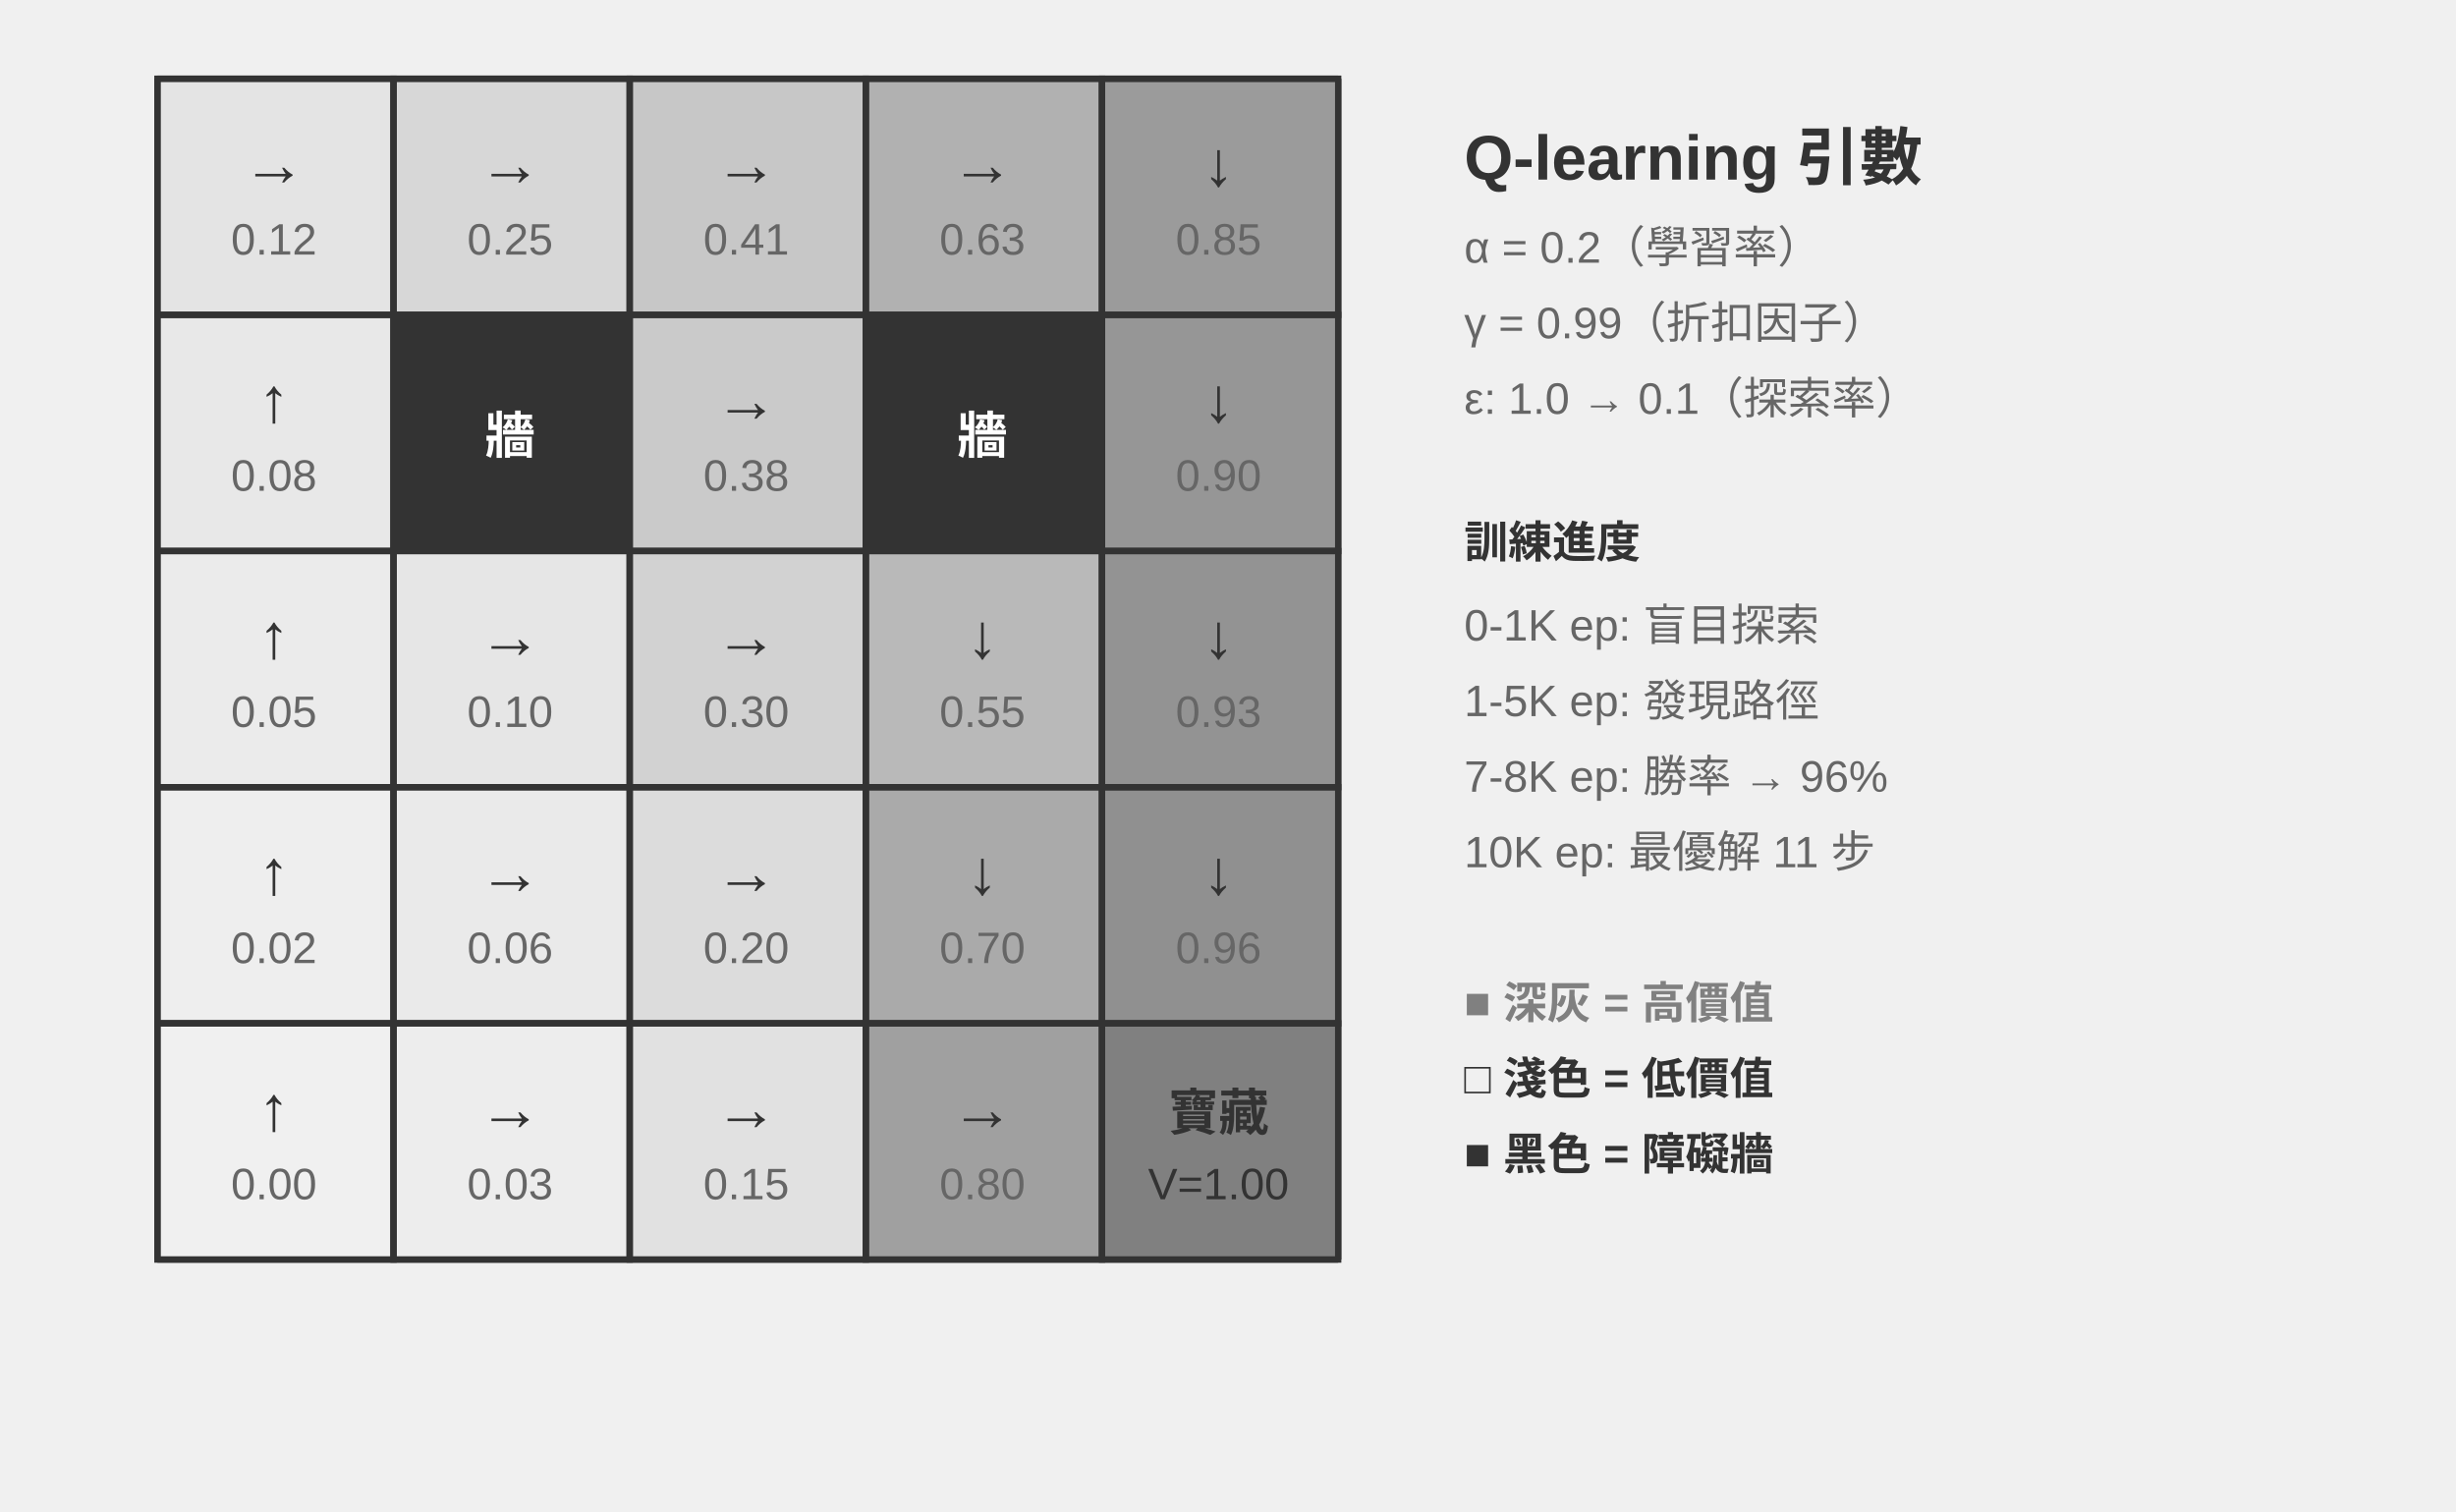
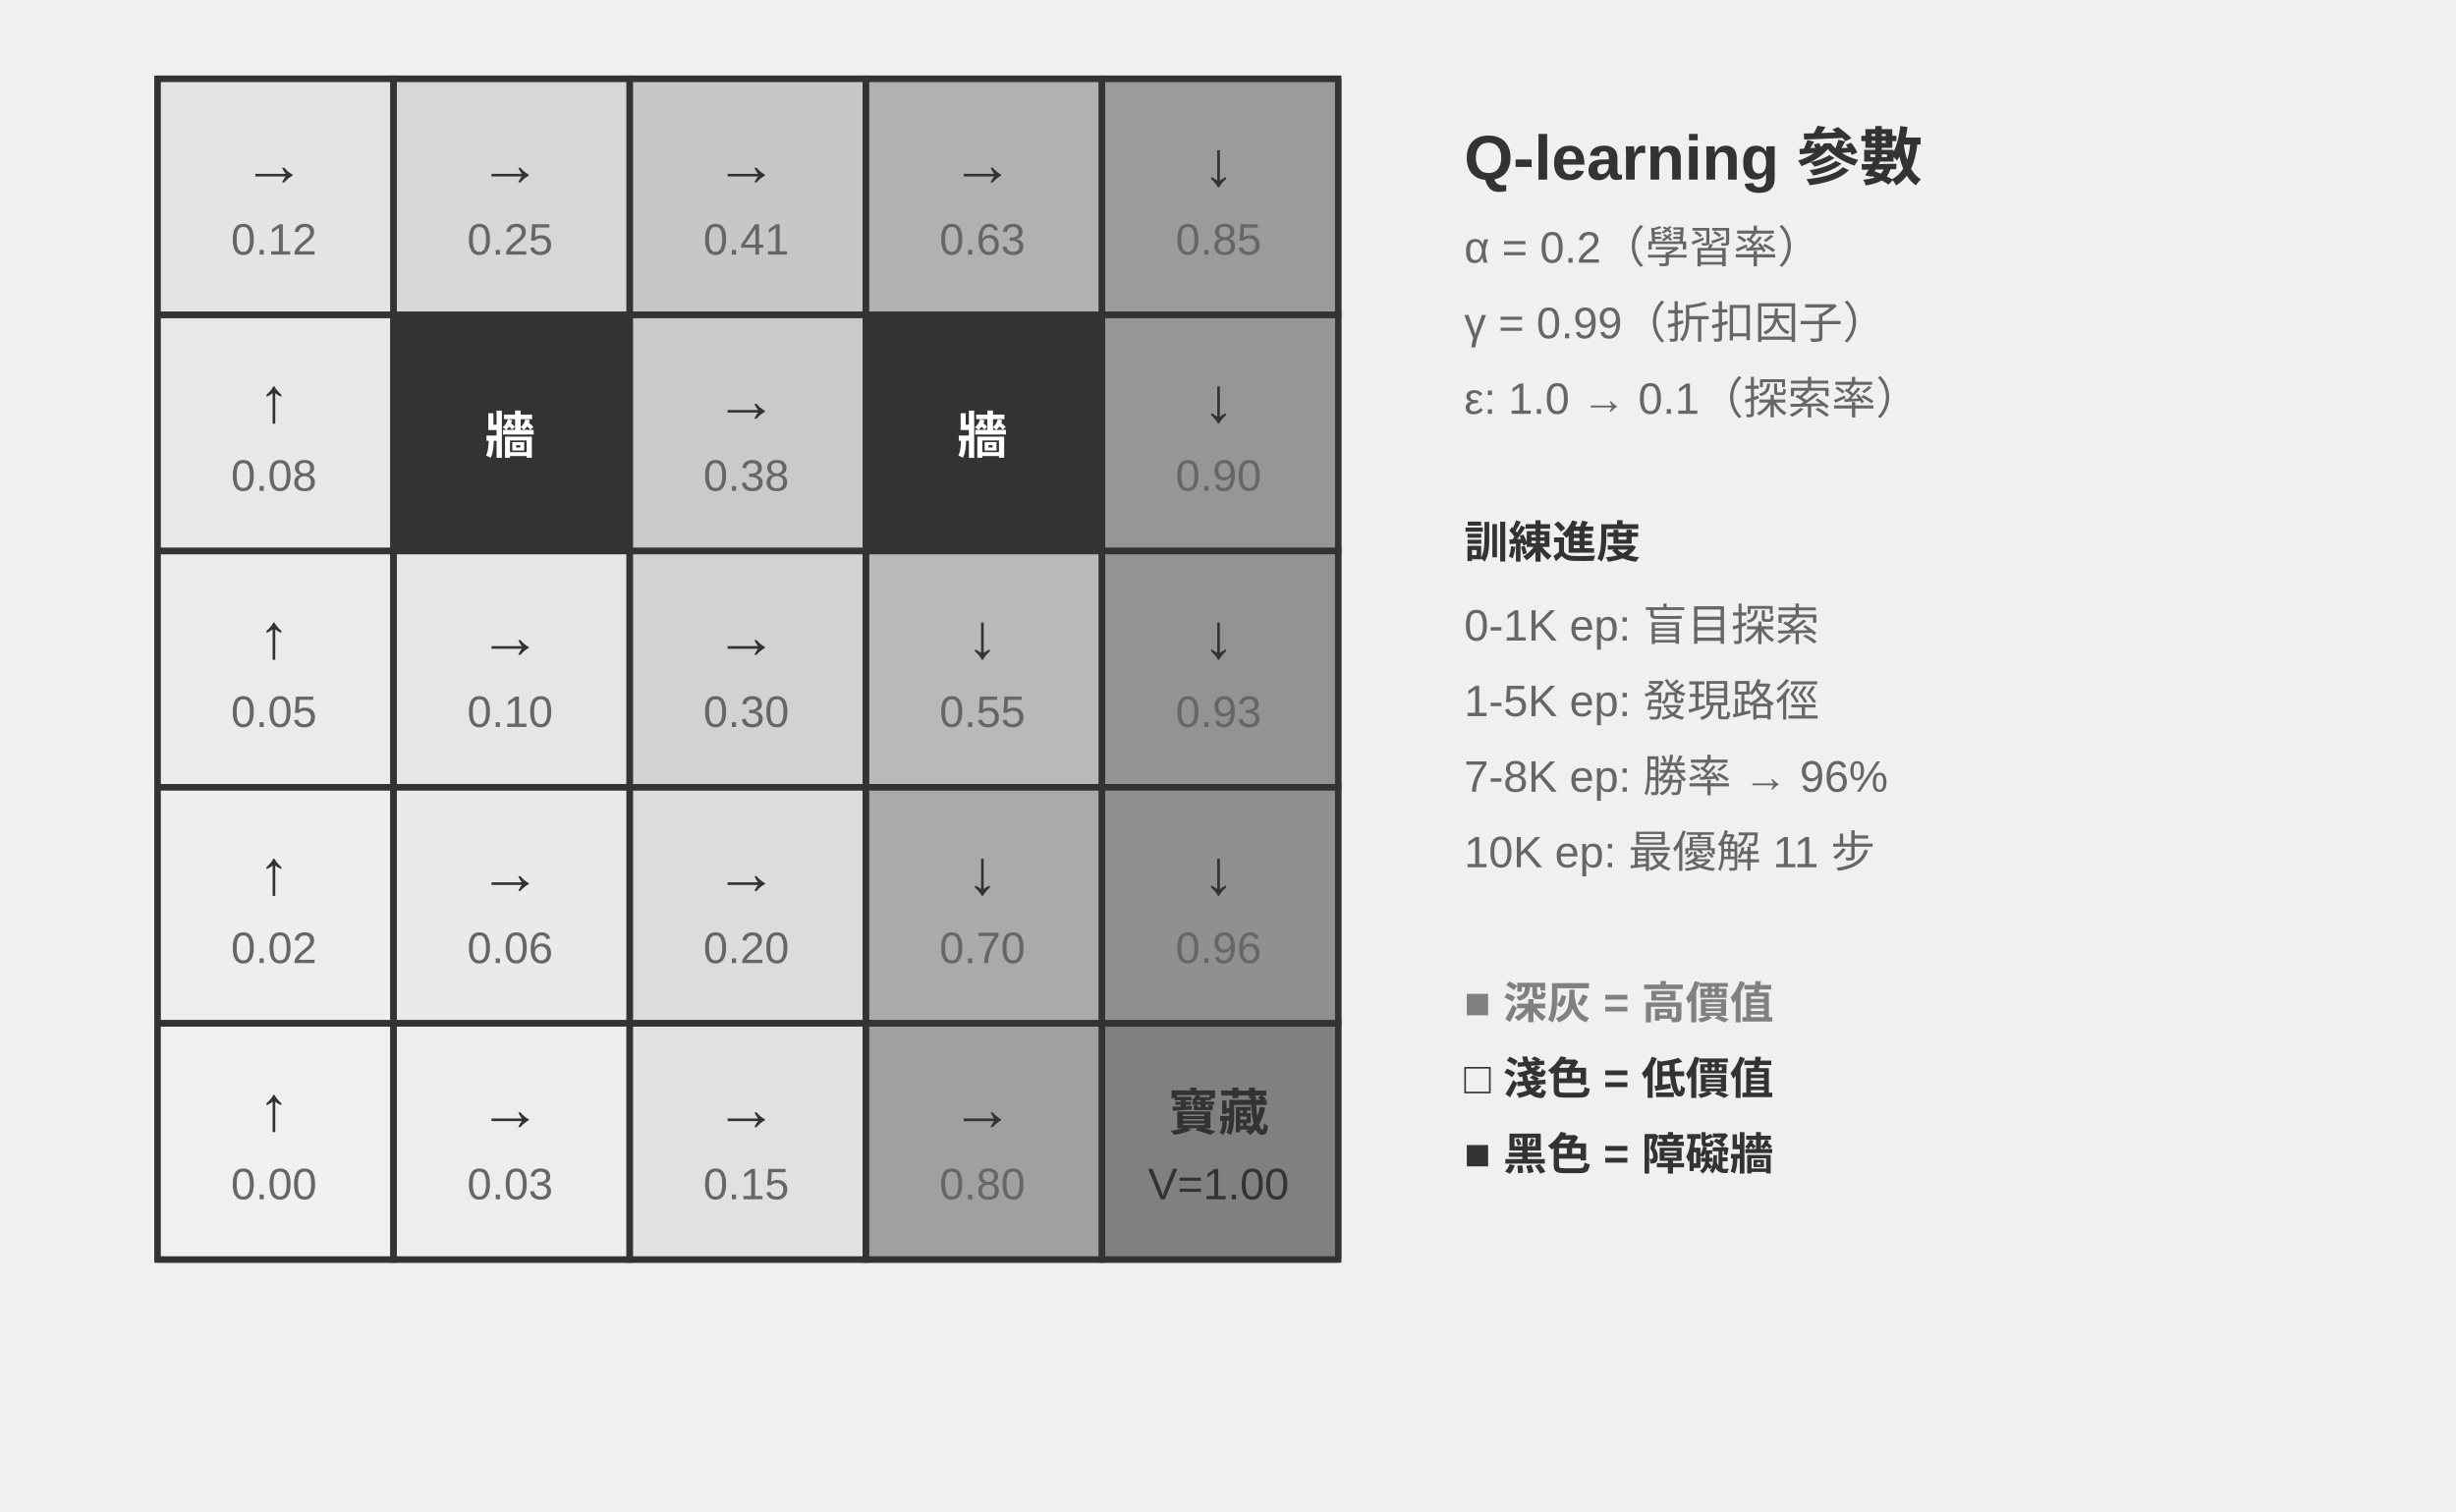
<svg xmlns="http://www.w3.org/2000/svg" viewBox="0 40 780 480" width="780" height="480" style="background:#ffffff">
  <defs>
    <marker id="ah" markerWidth="12" markerHeight="8" refX="12" refY="4" orient="auto">
      <polygon points="0 0, 12 4, 0 8" fill="#333333" />
    </marker>
    <marker id="ah-light" markerWidth="12" markerHeight="8" refX="12" refY="4" orient="auto">
      <polygon points="0 0, 12 4, 0 8" fill="#999999" />
    </marker>
  </defs>
  <rect x="50" y="65" width="75" height="75" rx="0" fill="#e4e4e4" stroke="#333333" stroke-width="2" />
  <text x="87" y="92" font-family="Arial, 'Helvetica Neue', Helvetica, 'PingFang SC', 'Microsoft YaHei', sans-serif" font-size="20" fill="#333333" text-anchor="middle" dominant-baseline="central" font-weight="normal">→</text>
  <text x="87" y="116" font-family="Arial, 'Helvetica Neue', Helvetica, 'PingFang SC', 'Microsoft YaHei', sans-serif" font-size="14" fill="#666666" text-anchor="middle" dominant-baseline="central" font-weight="normal">0.12</text>
  <rect x="125" y="65" width="75" height="75" rx="0" fill="#d7d7d7" stroke="#333333" stroke-width="2" />
  <text x="162" y="92" font-family="Arial, 'Helvetica Neue', Helvetica, 'PingFang SC', 'Microsoft YaHei', sans-serif" font-size="20" fill="#333333" text-anchor="middle" dominant-baseline="central" font-weight="normal">→</text>
  <text x="162" y="116" font-family="Arial, 'Helvetica Neue', Helvetica, 'PingFang SC', 'Microsoft YaHei', sans-serif" font-size="14" fill="#666666" text-anchor="middle" dominant-baseline="central" font-weight="normal">0.25</text>
  <rect x="200" y="65" width="75" height="75" rx="0" fill="#c7c7c7" stroke="#333333" stroke-width="2" />
  <text x="237" y="92" font-family="Arial, 'Helvetica Neue', Helvetica, 'PingFang SC', 'Microsoft YaHei', sans-serif" font-size="20" fill="#333333" text-anchor="middle" dominant-baseline="central" font-weight="normal">→</text>
  <text x="237" y="116" font-family="Arial, 'Helvetica Neue', Helvetica, 'PingFang SC', 'Microsoft YaHei', sans-serif" font-size="14" fill="#666666" text-anchor="middle" dominant-baseline="central" font-weight="normal">0.41</text>
  <rect x="275" y="65" width="75" height="75" rx="0" fill="#b1b1b1" stroke="#333333" stroke-width="2" />
  <text x="312" y="92" font-family="Arial, 'Helvetica Neue', Helvetica, 'PingFang SC', 'Microsoft YaHei', sans-serif" font-size="20" fill="#333333" text-anchor="middle" dominant-baseline="central" font-weight="normal">→</text>
  <text x="312" y="116" font-family="Arial, 'Helvetica Neue', Helvetica, 'PingFang SC', 'Microsoft YaHei', sans-serif" font-size="14" fill="#666666" text-anchor="middle" dominant-baseline="central" font-weight="normal">0.63</text>
  <rect x="350" y="65" width="75" height="75" rx="0" fill="#9b9b9b" stroke="#333333" stroke-width="2" />
  <text x="387" y="92" font-family="Arial, 'Helvetica Neue', Helvetica, 'PingFang SC', 'Microsoft YaHei', sans-serif" font-size="20" fill="#333333" text-anchor="middle" dominant-baseline="central" font-weight="normal">↓</text>
  <text x="387" y="116" font-family="Arial, 'Helvetica Neue', Helvetica, 'PingFang SC', 'Microsoft YaHei', sans-serif" font-size="14" fill="#666666" text-anchor="middle" dominant-baseline="central" font-weight="normal">0.85</text>
  <rect x="50" y="140" width="75" height="75" rx="0" fill="#e8e8e8" stroke="#333333" stroke-width="2" />
  <text x="87" y="167" font-family="Arial, 'Helvetica Neue', Helvetica, 'PingFang SC', 'Microsoft YaHei', sans-serif" font-size="20" fill="#333333" text-anchor="middle" dominant-baseline="central" font-weight="normal">↑</text>
  <text x="87" y="191" font-family="Arial, 'Helvetica Neue', Helvetica, 'PingFang SC', 'Microsoft YaHei', sans-serif" font-size="14" fill="#666666" text-anchor="middle" dominant-baseline="central" font-weight="normal">0.08</text>
  <rect x="125" y="140" width="75" height="75" rx="0" fill="#333333" stroke="#333333" stroke-width="2" />
  <text x="162" y="177" font-family="Arial, 'Helvetica Neue', Helvetica, 'PingFang SC', 'Microsoft YaHei', sans-serif" font-size="16" fill="#ffffff" text-anchor="middle" dominant-baseline="central" font-weight="bold">牆</text>
  <rect x="200" y="140" width="75" height="75" rx="0" fill="#cacaca" stroke="#333333" stroke-width="2" />
  <text x="237" y="167" font-family="Arial, 'Helvetica Neue', Helvetica, 'PingFang SC', 'Microsoft YaHei', sans-serif" font-size="20" fill="#333333" text-anchor="middle" dominant-baseline="central" font-weight="normal">→</text>
  <text x="237" y="191" font-family="Arial, 'Helvetica Neue', Helvetica, 'PingFang SC', 'Microsoft YaHei', sans-serif" font-size="14" fill="#666666" text-anchor="middle" dominant-baseline="central" font-weight="normal">0.38</text>
  <rect x="275" y="140" width="75" height="75" rx="0" fill="#333333" stroke="#333333" stroke-width="2" />
  <text x="312" y="177" font-family="Arial, 'Helvetica Neue', Helvetica, 'PingFang SC', 'Microsoft YaHei', sans-serif" font-size="16" fill="#ffffff" text-anchor="middle" dominant-baseline="central" font-weight="bold">牆</text>
  <rect x="350" y="140" width="75" height="75" rx="0" fill="#969696" stroke="#333333" stroke-width="2" />
  <text x="387" y="167" font-family="Arial, 'Helvetica Neue', Helvetica, 'PingFang SC', 'Microsoft YaHei', sans-serif" font-size="20" fill="#333333" text-anchor="middle" dominant-baseline="central" font-weight="normal">↓</text>
  <text x="387" y="191" font-family="Arial, 'Helvetica Neue', Helvetica, 'PingFang SC', 'Microsoft YaHei', sans-serif" font-size="14" fill="#666666" text-anchor="middle" dominant-baseline="central" font-weight="normal">0.90</text>
  <rect x="50" y="215" width="75" height="75" rx="0" fill="#ebebeb" stroke="#333333" stroke-width="2" />
  <text x="87" y="242" font-family="Arial, 'Helvetica Neue', Helvetica, 'PingFang SC', 'Microsoft YaHei', sans-serif" font-size="20" fill="#333333" text-anchor="middle" dominant-baseline="central" font-weight="normal">↑</text>
  <text x="87" y="266" font-family="Arial, 'Helvetica Neue', Helvetica, 'PingFang SC', 'Microsoft YaHei', sans-serif" font-size="14" fill="#666666" text-anchor="middle" dominant-baseline="central" font-weight="normal">0.05</text>
  <rect x="125" y="215" width="75" height="75" rx="0" fill="#e6e6e6" stroke="#333333" stroke-width="2" />
  <text x="162" y="242" font-family="Arial, 'Helvetica Neue', Helvetica, 'PingFang SC', 'Microsoft YaHei', sans-serif" font-size="20" fill="#333333" text-anchor="middle" dominant-baseline="central" font-weight="normal">→</text>
  <text x="162" y="266" font-family="Arial, 'Helvetica Neue', Helvetica, 'PingFang SC', 'Microsoft YaHei', sans-serif" font-size="14" fill="#666666" text-anchor="middle" dominant-baseline="central" font-weight="normal">0.10</text>
  <rect x="200" y="215" width="75" height="75" rx="0" fill="#d2d2d2" stroke="#333333" stroke-width="2" />
  <text x="237" y="242" font-family="Arial, 'Helvetica Neue', Helvetica, 'PingFang SC', 'Microsoft YaHei', sans-serif" font-size="20" fill="#333333" text-anchor="middle" dominant-baseline="central" font-weight="normal">→</text>
  <text x="237" y="266" font-family="Arial, 'Helvetica Neue', Helvetica, 'PingFang SC', 'Microsoft YaHei', sans-serif" font-size="14" fill="#666666" text-anchor="middle" dominant-baseline="central" font-weight="normal">0.30</text>
  <rect x="275" y="215" width="75" height="75" rx="0" fill="#b9b9b9" stroke="#333333" stroke-width="2" />
  <text x="312" y="242" font-family="Arial, 'Helvetica Neue', Helvetica, 'PingFang SC', 'Microsoft YaHei', sans-serif" font-size="20" fill="#333333" text-anchor="middle" dominant-baseline="central" font-weight="normal">↓</text>
  <text x="312" y="266" font-family="Arial, 'Helvetica Neue', Helvetica, 'PingFang SC', 'Microsoft YaHei', sans-serif" font-size="14" fill="#666666" text-anchor="middle" dominant-baseline="central" font-weight="normal">0.55</text>
  <rect x="350" y="215" width="75" height="75" rx="0" fill="#939393" stroke="#333333" stroke-width="2" />
  <text x="387" y="242" font-family="Arial, 'Helvetica Neue', Helvetica, 'PingFang SC', 'Microsoft YaHei', sans-serif" font-size="20" fill="#333333" text-anchor="middle" dominant-baseline="central" font-weight="normal">↓</text>
  <text x="387" y="266" font-family="Arial, 'Helvetica Neue', Helvetica, 'PingFang SC', 'Microsoft YaHei', sans-serif" font-size="14" fill="#666666" text-anchor="middle" dominant-baseline="central" font-weight="normal">0.93</text>
  <rect x="50" y="290" width="75" height="75" rx="0" fill="#eeeeee" stroke="#333333" stroke-width="2" />
  <text x="87" y="317" font-family="Arial, 'Helvetica Neue', Helvetica, 'PingFang SC', 'Microsoft YaHei', sans-serif" font-size="20" fill="#333333" text-anchor="middle" dominant-baseline="central" font-weight="normal">↑</text>
  <text x="87" y="341" font-family="Arial, 'Helvetica Neue', Helvetica, 'PingFang SC', 'Microsoft YaHei', sans-serif" font-size="14" fill="#666666" text-anchor="middle" dominant-baseline="central" font-weight="normal">0.02</text>
  <rect x="125" y="290" width="75" height="75" rx="0" fill="#eaeaea" stroke="#333333" stroke-width="2" />
  <text x="162" y="317" font-family="Arial, 'Helvetica Neue', Helvetica, 'PingFang SC', 'Microsoft YaHei', sans-serif" font-size="20" fill="#333333" text-anchor="middle" dominant-baseline="central" font-weight="normal">→</text>
  <text x="162" y="341" font-family="Arial, 'Helvetica Neue', Helvetica, 'PingFang SC', 'Microsoft YaHei', sans-serif" font-size="14" fill="#666666" text-anchor="middle" dominant-baseline="central" font-weight="normal">0.06</text>
  <rect x="200" y="290" width="75" height="75" rx="0" fill="#dcdcdc" stroke="#333333" stroke-width="2" />
  <text x="237" y="317" font-family="Arial, 'Helvetica Neue', Helvetica, 'PingFang SC', 'Microsoft YaHei', sans-serif" font-size="20" fill="#333333" text-anchor="middle" dominant-baseline="central" font-weight="normal">→</text>
  <text x="237" y="341" font-family="Arial, 'Helvetica Neue', Helvetica, 'PingFang SC', 'Microsoft YaHei', sans-serif" font-size="14" fill="#666666" text-anchor="middle" dominant-baseline="central" font-weight="normal">0.20</text>
  <rect x="275" y="290" width="75" height="75" rx="0" fill="#aaaaaa" stroke="#333333" stroke-width="2" />
  <text x="312" y="317" font-family="Arial, 'Helvetica Neue', Helvetica, 'PingFang SC', 'Microsoft YaHei', sans-serif" font-size="20" fill="#333333" text-anchor="middle" dominant-baseline="central" font-weight="normal">↓</text>
  <text x="312" y="341" font-family="Arial, 'Helvetica Neue', Helvetica, 'PingFang SC', 'Microsoft YaHei', sans-serif" font-size="14" fill="#666666" text-anchor="middle" dominant-baseline="central" font-weight="normal">0.70</text>
  <rect x="350" y="290" width="75" height="75" rx="0" fill="#909090" stroke="#333333" stroke-width="2" />
  <text x="387" y="317" font-family="Arial, 'Helvetica Neue', Helvetica, 'PingFang SC', 'Microsoft YaHei', sans-serif" font-size="20" fill="#333333" text-anchor="middle" dominant-baseline="central" font-weight="normal">↓</text>
  <text x="387" y="341" font-family="Arial, 'Helvetica Neue', Helvetica, 'PingFang SC', 'Microsoft YaHei', sans-serif" font-size="14" fill="#666666" text-anchor="middle" dominant-baseline="central" font-weight="normal">0.96</text>
  <rect x="50" y="365" width="75" height="75" rx="0" fill="#f0f0f0" stroke="#333333" stroke-width="2" />
  <text x="87" y="392" font-family="Arial, 'Helvetica Neue', Helvetica, 'PingFang SC', 'Microsoft YaHei', sans-serif" font-size="20" fill="#333333" text-anchor="middle" dominant-baseline="central" font-weight="normal">↑</text>
  <text x="87" y="416" font-family="Arial, 'Helvetica Neue', Helvetica, 'PingFang SC', 'Microsoft YaHei', sans-serif" font-size="14" fill="#666666" text-anchor="middle" dominant-baseline="central" font-weight="normal">0.00</text>
  <rect x="125" y="365" width="75" height="75" rx="0" fill="#ededed" stroke="#333333" stroke-width="2" />
  <text x="162" y="392" font-family="Arial, 'Helvetica Neue', Helvetica, 'PingFang SC', 'Microsoft YaHei', sans-serif" font-size="20" fill="#333333" text-anchor="middle" dominant-baseline="central" font-weight="normal">→</text>
  <text x="162" y="416" font-family="Arial, 'Helvetica Neue', Helvetica, 'PingFang SC', 'Microsoft YaHei', sans-serif" font-size="14" fill="#666666" text-anchor="middle" dominant-baseline="central" font-weight="normal">0.03</text>
  <rect x="200" y="365" width="75" height="75" rx="0" fill="#e1e1e1" stroke="#333333" stroke-width="2" />
  <text x="237" y="392" font-family="Arial, 'Helvetica Neue', Helvetica, 'PingFang SC', 'Microsoft YaHei', sans-serif" font-size="20" fill="#333333" text-anchor="middle" dominant-baseline="central" font-weight="normal">→</text>
  <text x="237" y="416" font-family="Arial, 'Helvetica Neue', Helvetica, 'PingFang SC', 'Microsoft YaHei', sans-serif" font-size="14" fill="#666666" text-anchor="middle" dominant-baseline="central" font-weight="normal">0.15</text>
  <rect x="275" y="365" width="75" height="75" rx="0" fill="#a0a0a0" stroke="#333333" stroke-width="2" />
  <text x="312" y="392" font-family="Arial, 'Helvetica Neue', Helvetica, 'PingFang SC', 'Microsoft YaHei', sans-serif" font-size="20" fill="#333333" text-anchor="middle" dominant-baseline="central" font-weight="normal">→</text>
  <text x="312" y="416" font-family="Arial, 'Helvetica Neue', Helvetica, 'PingFang SC', 'Microsoft YaHei', sans-serif" font-size="14" fill="#666666" text-anchor="middle" dominant-baseline="central" font-weight="normal">0.80</text>
  <rect x="350" y="365" width="75" height="75" rx="0" fill="#808080" stroke="#333333" stroke-width="2" />
  <text x="387" y="392" font-family="Arial, 'Helvetica Neue', Helvetica, 'PingFang SC', 'Microsoft YaHei', sans-serif" font-size="16" fill="#333333" text-anchor="middle" dominant-baseline="central" font-weight="bold">寶藏</text>
  <text x="387" y="416" font-family="Arial, 'Helvetica Neue', Helvetica, 'PingFang SC', 'Microsoft YaHei', sans-serif" font-size="14" fill="#333333" text-anchor="middle" dominant-baseline="central" font-weight="normal">V=1.00</text>
  <line x1="50" y1="65" x2="425" y2="65" stroke="#333333" stroke-width="2" />
  <line x1="50" y1="65" x2="50" y2="440" stroke="#333333" stroke-width="2" />
  <line x1="50" y1="140" x2="425" y2="140" stroke="#333333" stroke-width="2" />
  <line x1="125" y1="65" x2="125" y2="440" stroke="#333333" stroke-width="2" />
  <line x1="50" y1="215" x2="425" y2="215" stroke="#333333" stroke-width="2" />
  <line x1="200" y1="65" x2="200" y2="440" stroke="#333333" stroke-width="2" />
  <line x1="50" y1="290" x2="425" y2="290" stroke="#333333" stroke-width="2" />
  <line x1="275" y1="65" x2="275" y2="440" stroke="#333333" stroke-width="2" />
  <line x1="50" y1="365" x2="425" y2="365" stroke="#333333" stroke-width="2" />
  <line x1="350" y1="65" x2="350" y2="440" stroke="#333333" stroke-width="2" />
  <line x1="50" y1="440" x2="425" y2="440" stroke="#333333" stroke-width="2" />
  <line x1="425" y1="65" x2="425" y2="440" stroke="#333333" stroke-width="2" />
-   <text x="465" y="85" font-family="Arial, 'Helvetica Neue', Helvetica, 'PingFang SC', 'Microsoft YaHei', sans-serif" font-size="20" fill="#333333" text-anchor="start" dominant-baseline="central" font-weight="bold">Q-learning 引數</text>
+   <text x="465" y="85" font-family="Arial, 'Helvetica Neue', Helvetica, 'PingFang SC', 'Microsoft YaHei', sans-serif" font-size="20" fill="#333333" text-anchor="start" dominant-baseline="central" font-weight="bold">Q-learning 參數</text>
  <text x="465" y="115" font-family="Arial, 'Helvetica Neue', Helvetica, 'PingFang SC', 'Microsoft YaHei', sans-serif" font-size="14" fill="#666666" text-anchor="start" dominant-baseline="central" font-weight="normal">α = 0.2（學習率）</text>
  <text x="465" y="139" font-family="Arial, 'Helvetica Neue', Helvetica, 'PingFang SC', 'Microsoft YaHei', sans-serif" font-size="14" fill="#666666" text-anchor="start" dominant-baseline="central" font-weight="normal">γ = 0.99（折扣因子）</text>
  <text x="465" y="163" font-family="Arial, 'Helvetica Neue', Helvetica, 'PingFang SC', 'Microsoft YaHei', sans-serif" font-size="14" fill="#666666" text-anchor="start" dominant-baseline="central" font-weight="normal">ε: 1.0 → 0.1（探索率）</text>
  <text x="465" y="211" font-family="Arial, 'Helvetica Neue', Helvetica, 'PingFang SC', 'Microsoft YaHei', sans-serif" font-size="14" fill="#333333" text-anchor="start" dominant-baseline="central" font-weight="bold">訓練進度</text>
  <text x="465" y="235" font-family="Arial, 'Helvetica Neue', Helvetica, 'PingFang SC', 'Microsoft YaHei', sans-serif" font-size="14" fill="#666666" text-anchor="start" dominant-baseline="central" font-weight="normal">0-1K ep: 盲目探索</text>
  <text x="465" y="259" font-family="Arial, 'Helvetica Neue', Helvetica, 'PingFang SC', 'Microsoft YaHei', sans-serif" font-size="14" fill="#666666" text-anchor="start" dominant-baseline="central" font-weight="normal">1-5K ep: 發現路徑</text>
  <text x="465" y="283" font-family="Arial, 'Helvetica Neue', Helvetica, 'PingFang SC', 'Microsoft YaHei', sans-serif" font-size="14" fill="#666666" text-anchor="start" dominant-baseline="central" font-weight="normal">7-8K ep: 勝率 → 96%</text>
  <text x="465" y="307" font-family="Arial, 'Helvetica Neue', Helvetica, 'PingFang SC', 'Microsoft YaHei', sans-serif" font-size="14" fill="#666666" text-anchor="start" dominant-baseline="central" font-weight="normal">10K ep: 最優解 11 步</text>
  <text x="465" y="355" font-family="Arial, 'Helvetica Neue', Helvetica, 'PingFang SC', 'Microsoft YaHei', sans-serif" font-size="14" fill="#808080" text-anchor="start" dominant-baseline="central" font-weight="bold">■ 深灰 = 高價值</text>
  <text x="465" y="379" font-family="Arial, 'Helvetica Neue', Helvetica, 'PingFang SC', 'Microsoft YaHei', sans-serif" font-size="14" fill="#333333" text-anchor="start" dominant-baseline="central" font-weight="bold">□ 淺色 = 低價值</text>
  <text x="465" y="403" font-family="Arial, 'Helvetica Neue', Helvetica, 'PingFang SC', 'Microsoft YaHei', sans-serif" font-size="14" fill="#333333" text-anchor="start" dominant-baseline="central" font-weight="bold">■ 黑色 = 障礙牆</text>
</svg>
